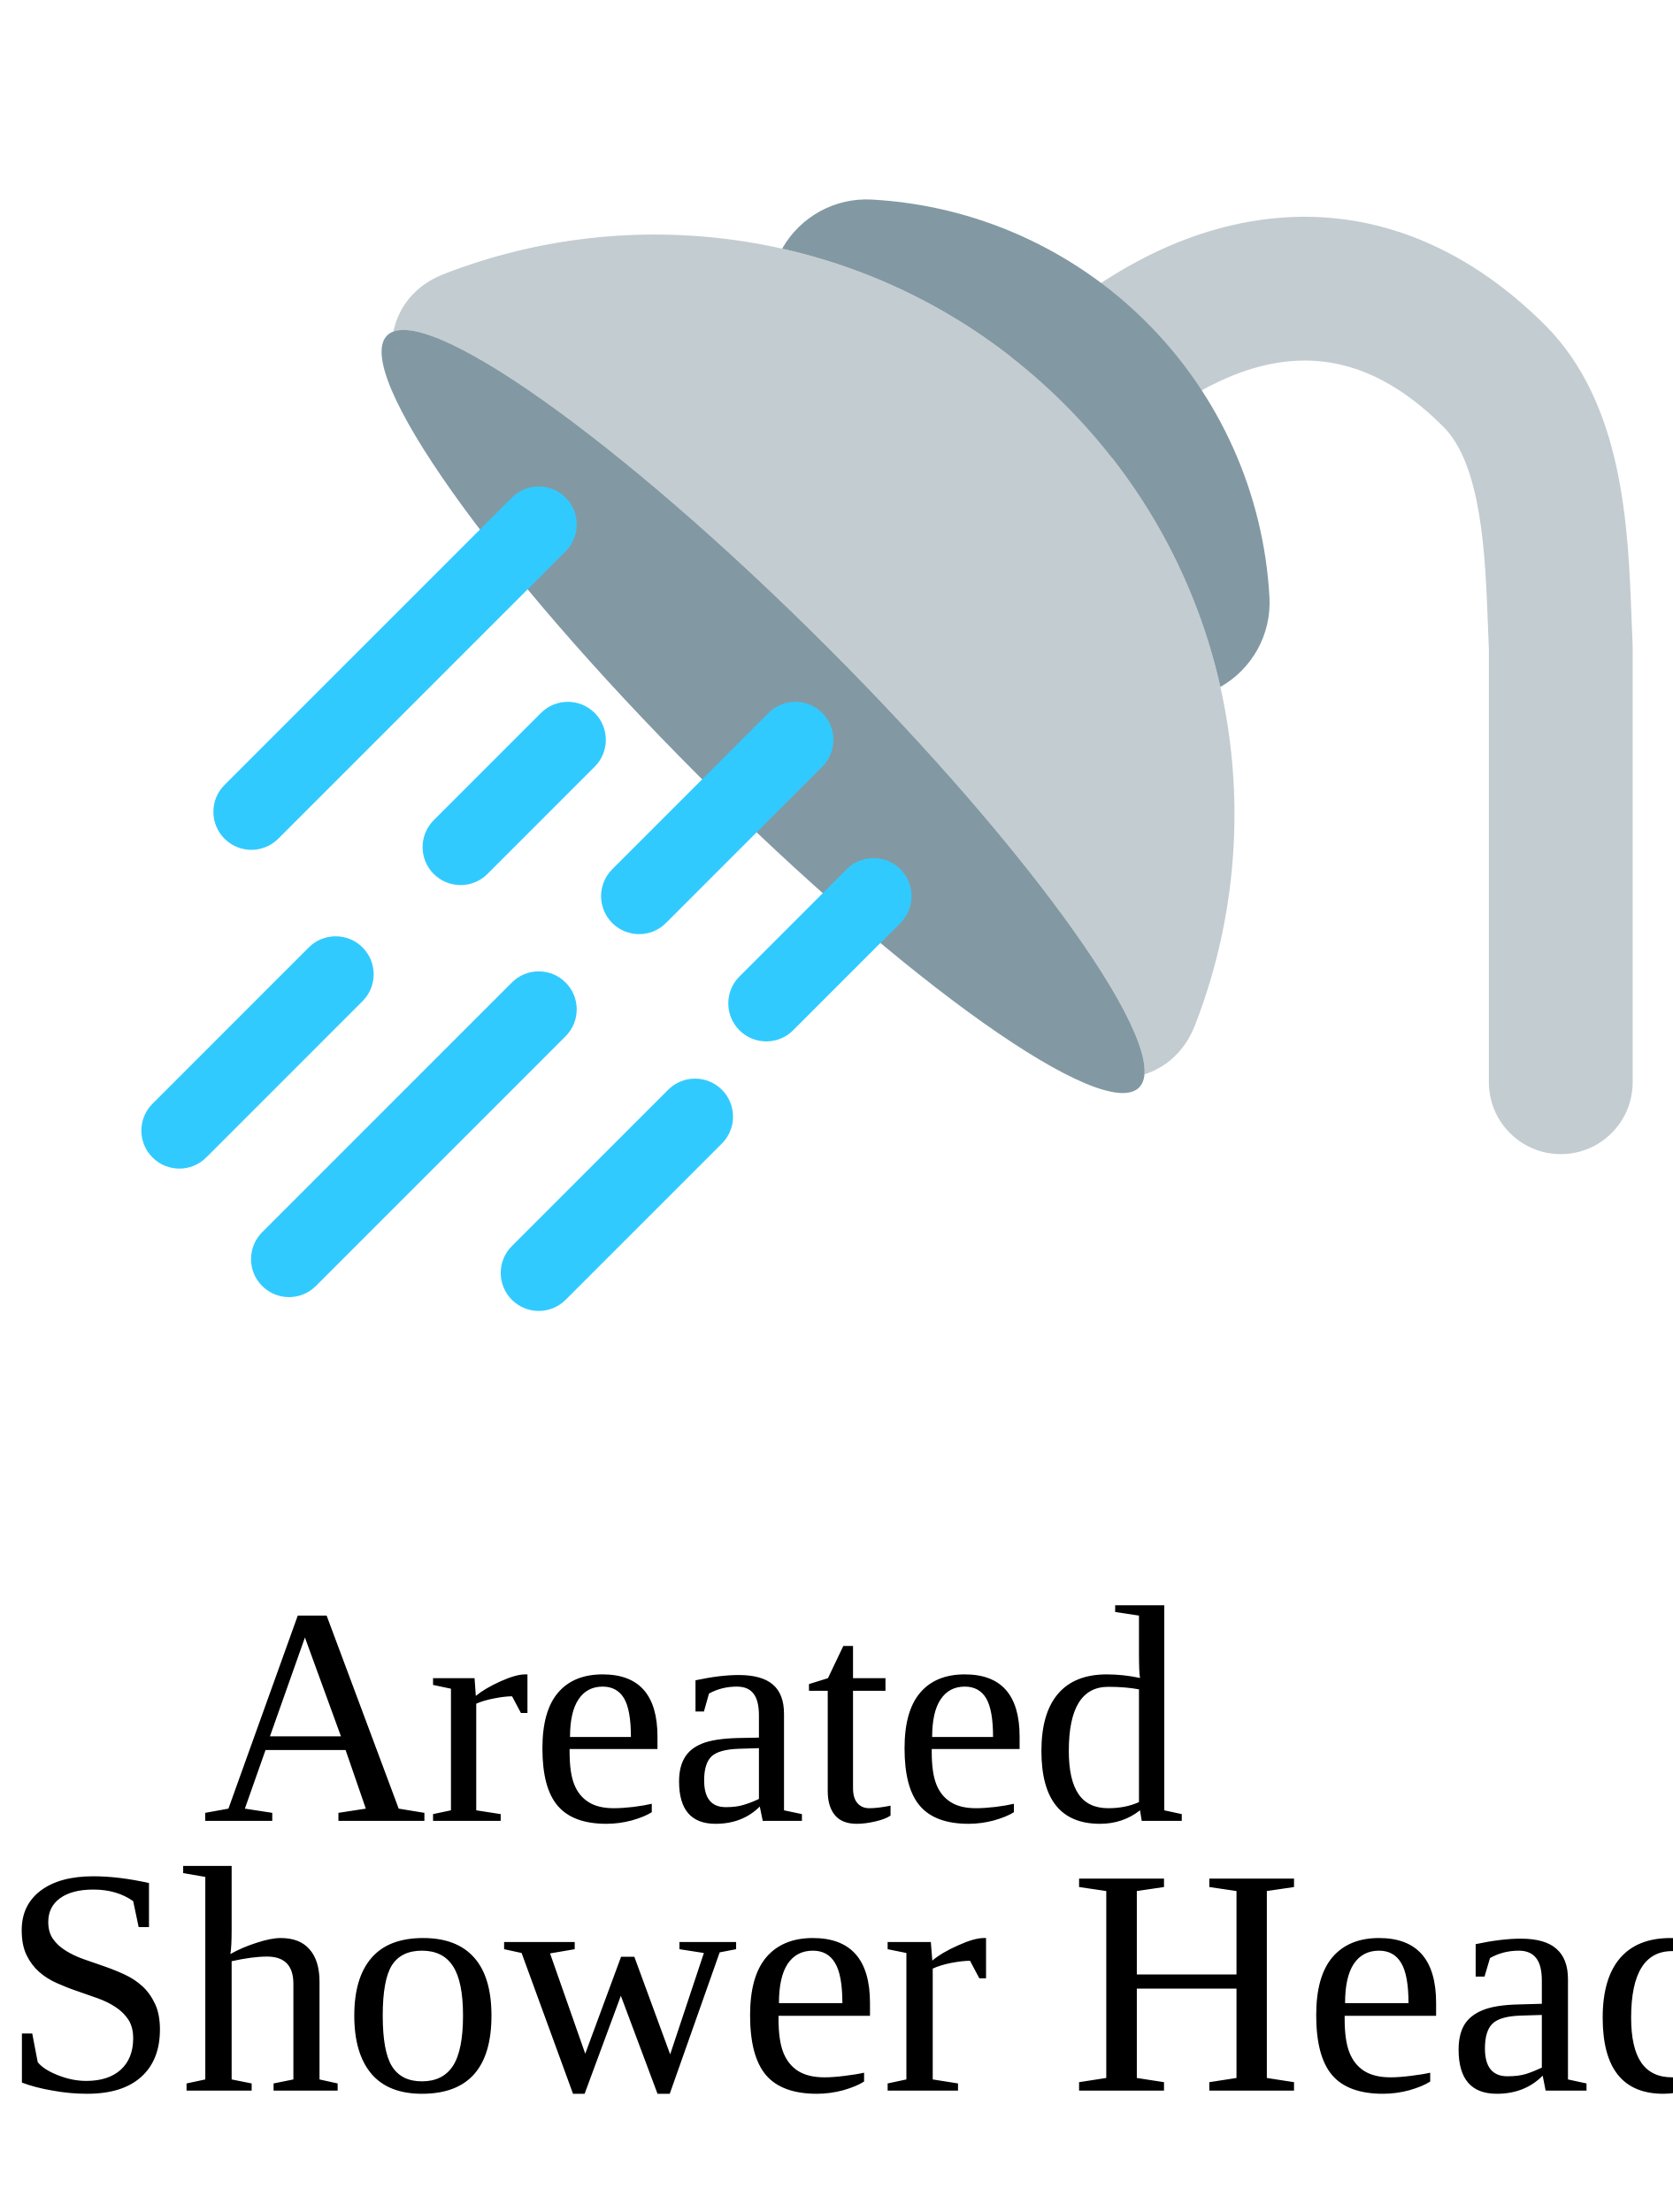
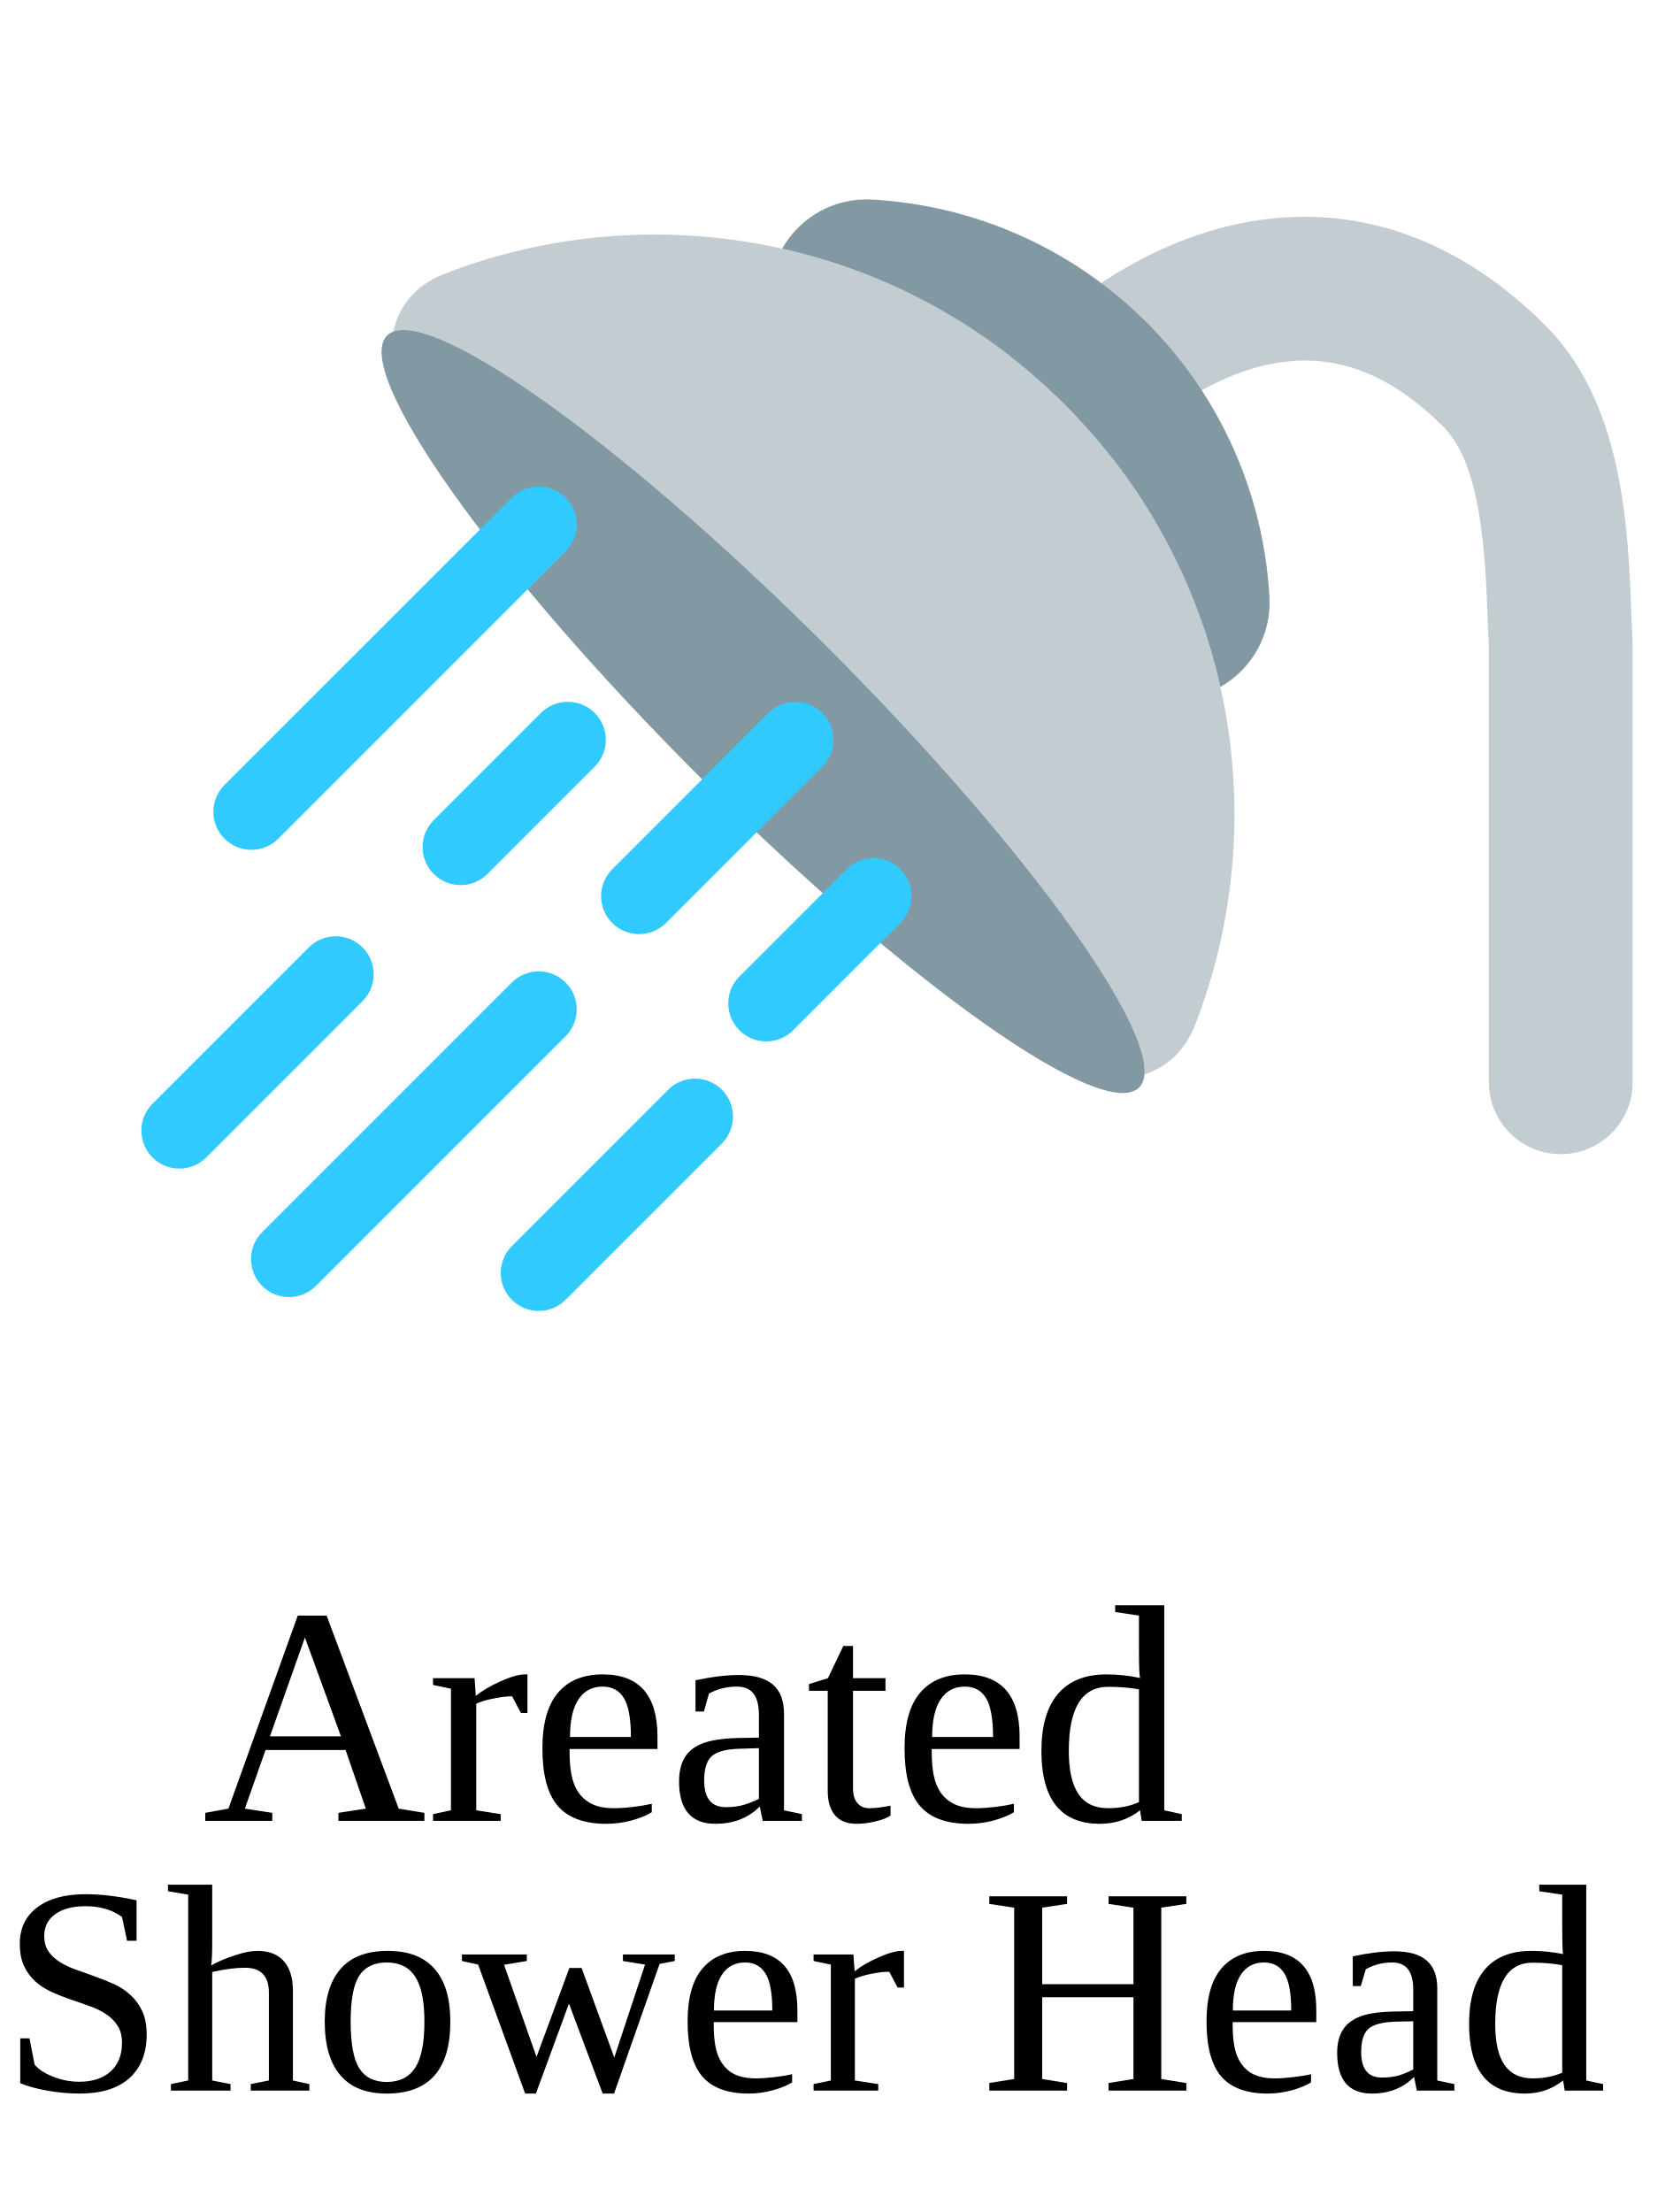
<svg xmlns="http://www.w3.org/2000/svg" width="100%" height="132%" viewBox="0 0 124 164">
  <g transform="translate(10, 10) scale(0.22)">
    <path fill="#C3CCD1" d="M504.79 171.574c-.136-2.87-.248-5.863-.364-8.948c-1.148-30.431-2.721-72.107-29.12-98.508c-27.57-27.57-60.066-39.92-93.985-35.719c-29.462 3.651-58.425 19.247-86.119 46.355C239.99 31.689 166.996 22.42 104.107 46.917c-9.664 3.764-15.216 11.011-16.988 19.364c16.28-6.094 79.699 39.713 146.323 106.337c63.805 63.805 108.51 124.665 106.827 144.001c7.36-2.384 13.624-7.829 17.012-16.526c24.493-62.874 15.238-135.847-27.802-191.053c19.557-19.022 39.499-30.275 57.802-32.543c19.079-2.363 36.66 4.798 53.756 21.892c12.956 12.956 14.114 43.652 14.959 66.065c.115 3.038.227 5.99.357 8.831v145.977c0 13.383 10.85 24.232 24.232 24.232s24.232-10.85 24.232-24.232V172.719l-.027-1.145z" />
    <path fill="#8299A3" d="M233.441 172.617c69.986 69.986 117.003 136.438 105.017 148.424c-11.987 11.987-78.439-35.031-148.424-105.017S73.03 79.587 85.017 67.6s78.438 35.031 148.424 105.017zM382.4 155.819a141.933 141.933 0 0 0-41.404-92.618a141.934 141.934 0 0 0-92.619-41.405c-12.484-.692-24.16 5.81-30.223 16.549c34.897 7.826 68.064 25.312 95.229 52.477c27.163 27.163 44.647 60.326 52.472 95.219c10.737-6.063 17.238-17.735 16.545-30.222z" />
    <path fill="#31CAFF" d="M145.174 392.59l52.678-52.679c5.001-5.001 5.001-13.11 0-18.111c-5.001-5.002-13.11-5.002-18.111 0l-52.678 52.679c-5.001 5.001-5.001 13.11 0 18.111c2.5 2.501 5.778 3.751 9.056 3.751s6.555-1.25 9.055-3.751zm-26.339-143.517l36.148-36.148c5.001-5.001 5.001-13.11 0-18.111c-5.001-5.002-13.11-5.002-18.111 0l-36.148 36.148c-5.001 5.001-5.001 13.11 0 18.111c2.5 2.501 5.778 3.751 9.056 3.751s6.555-1.25 9.055-3.751zm-70.51-11.879l96.849-96.849c5.001-5.001 5.001-13.11 0-18.111c-5.001-5.002-13.11-5.002-18.111 0l-96.849 96.849c-5.001 5.001-5.001 13.11 0 18.111c2.5 2.501 5.778 3.751 9.056 3.751s6.555-1.25 9.055-3.751zm130.672 28.409l52.678-52.678c5.001-5.001 5.001-13.11 0-18.111c-5.001-5.002-13.11-5.002-18.111 0l-52.678 52.678c-5.001 5.001-5.001 13.11 0 18.111c2.5 2.501 5.778 3.751 9.056 3.751s6.555-1.25 9.055-3.751zM24.056 344.619l52.678-52.678c5.001-5.001 5.001-13.11 0-18.111c-5.001-5.002-13.11-5.002-18.111 0L5.944 326.508c-5.001 5.001-5.001 13.11 0 18.111c2.5 2.501 5.778 3.751 9.056 3.751s6.555-1.25 9.056-3.751zm36.957 43.306l84.161-84.162c5.001-5.001 5.001-13.11 0-18.111c-5.001-5.002-13.11-5.002-18.111 0l-84.161 84.162c-5.001 5.001-5.001 13.11 0 18.111c2.5 2.501 5.778 3.751 9.056 3.751s6.555-1.25 9.055-3.751zm151.797-82.423c-3.277 0-6.555-1.25-9.056-3.751c-5.001-5.001-5.001-13.11 0-18.111l36.148-36.148c5.001-5.002 13.11-5.002 18.111 0c5.002 5.001 5.002 13.11 0 18.111l-36.148 36.148a12.763 12.763 0 0 1-9.055 3.751z" />
  </g>
  <text x="15" y="135" fill="black" font-size="x-large">Areated</text>
-   <text x="0" y="155" fill="black" font-size="24px">Shower Head</text>
+   <text x="0" y="155" fill="black" font-size="22px">Shower Head</text>
</svg>
